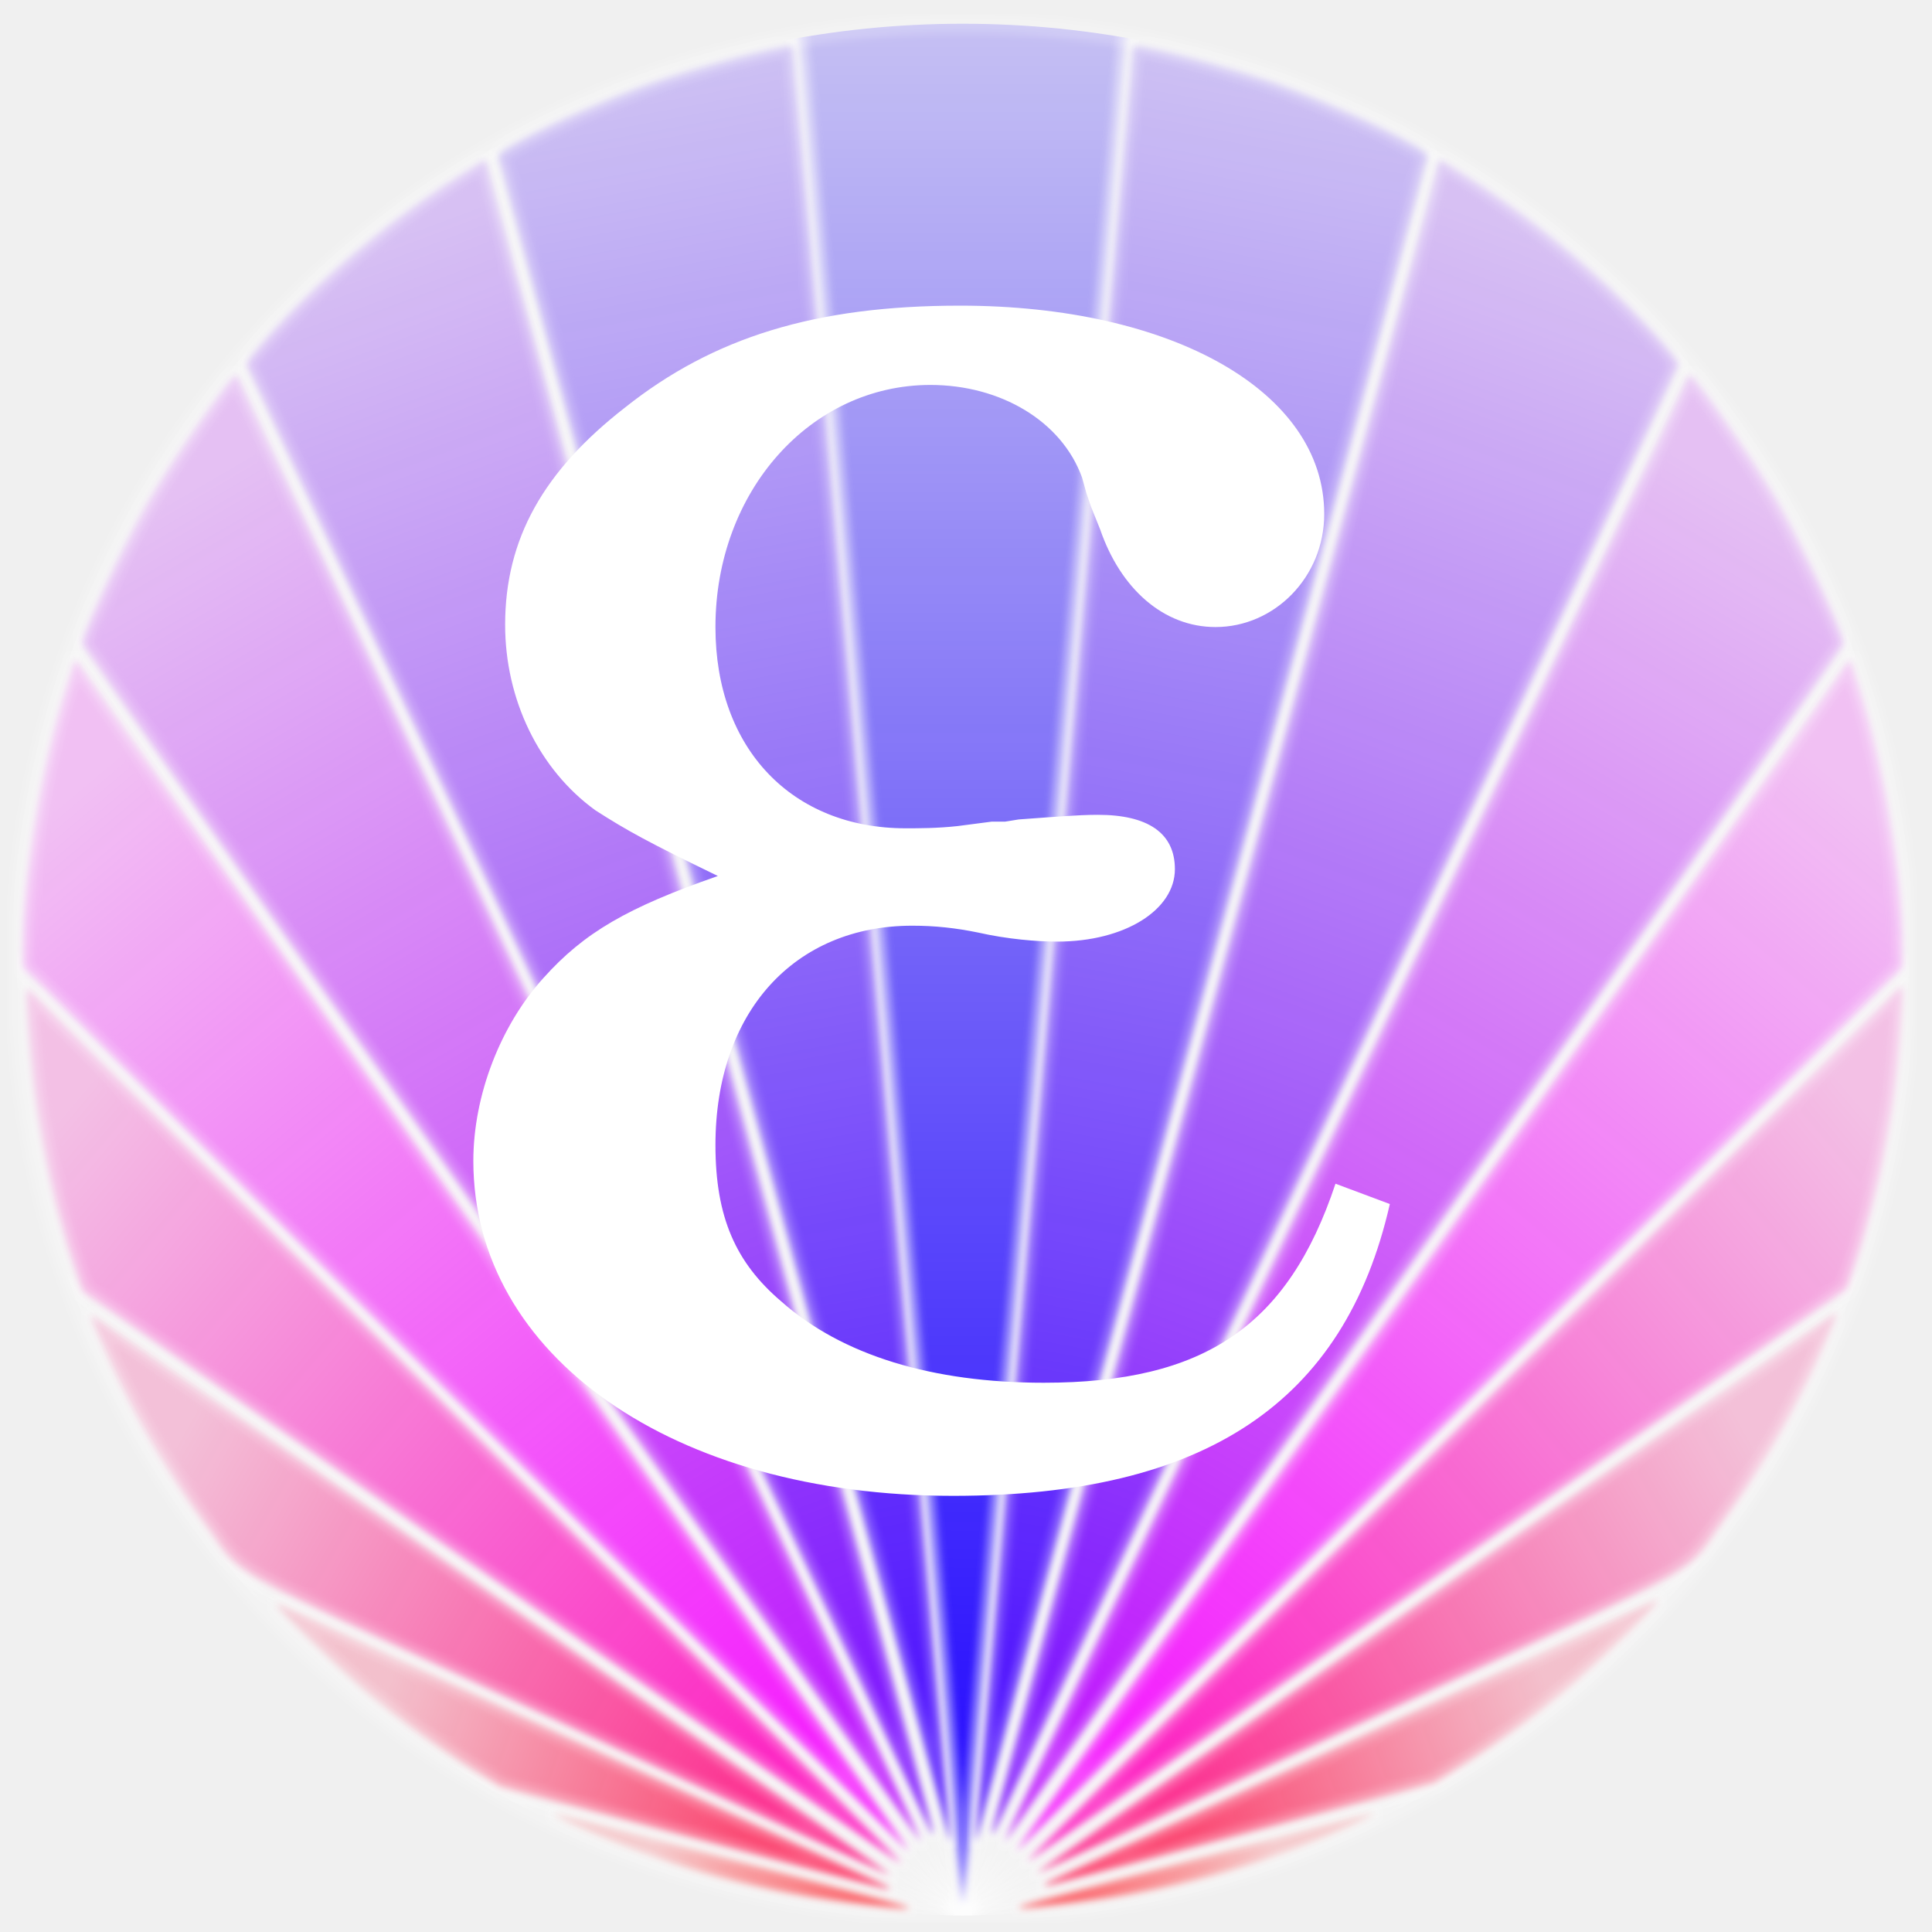
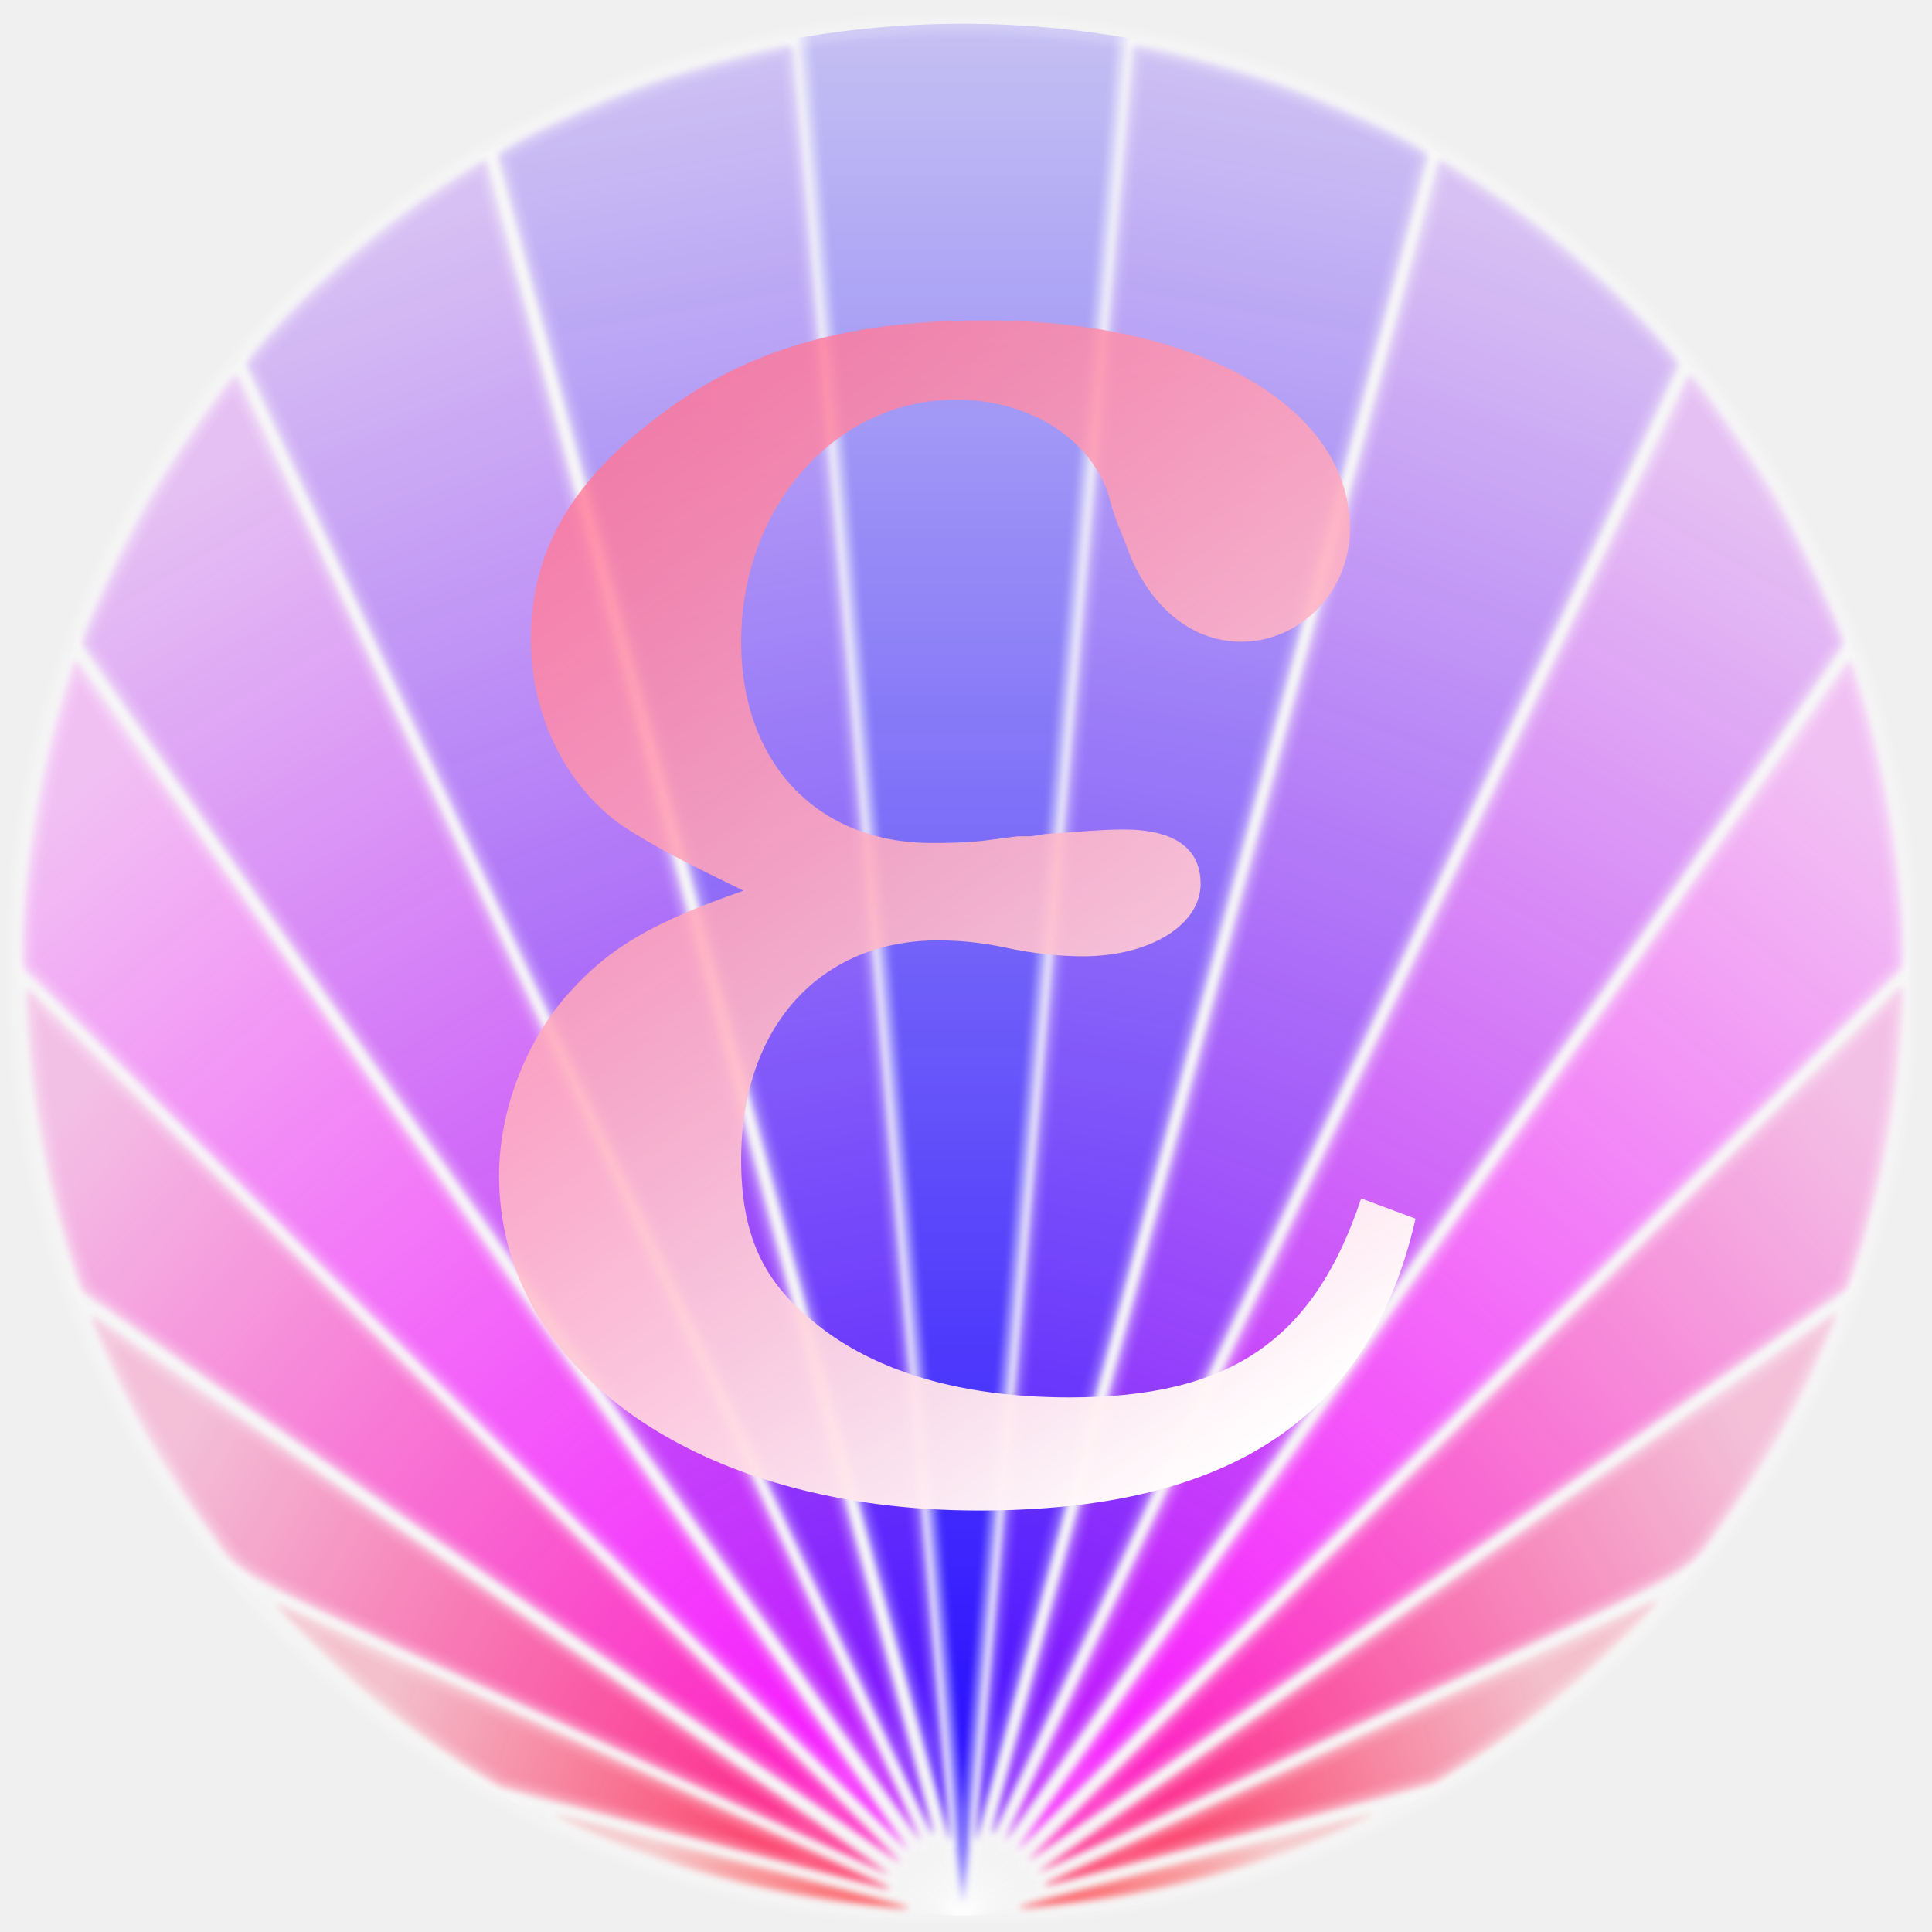
<svg xmlns="http://www.w3.org/2000/svg" xmlns:xlink="http://www.w3.org/1999/xlink" width="150mm" height="150mm" viewBox="0 0 150 150" version="1.1" id="svg8">
  <defs id="defs2">
+     <linearGradient id="linearGradient1054">
+       <stop style="stop-color:#ff2257;stop-opacity:0.686" offset="0" id="stop1050" />
+       <stop style="stop-color:#ffffff;stop-opacity:1" offset="1" id="stop1052" />
+     </linearGradient>
    <linearGradient id="linearGradient1428">
      <stop style="stop-color:#ff000a;stop-opacity:1" offset="0" id="stop1424" />
      <stop style="stop-color:#ff000a;stop-opacity:0.2" offset="1" id="stop1426" />
    </linearGradient>
    <linearGradient id="linearGradient1422">
      <stop style="stop-color:#ff003d;stop-opacity:1" offset="0" id="stop1418" />
      <stop style="stop-color:#ff003d;stop-opacity:0.2" offset="1" id="stop1420" />
    </linearGradient>
    <linearGradient id="linearGradient1416">
      <stop style="stop-color:#ff0078;stop-opacity:1" offset="0" id="stop1412" />
      <stop style="stop-color:#ff0078;stop-opacity:0.2" offset="1" id="stop1414" />
    </linearGradient>
    <linearGradient id="linearGradient1410">
      <stop style="stop-color:#ff00ba;stop-opacity:1" offset="0" id="stop1406" />
      <stop style="stop-color:#ff00ba;stop-opacity:0.2" offset="1" id="stop1408" />
    </linearGradient>
    <linearGradient id="linearGradient1404">
      <stop style="stop-color:#f500ff;stop-opacity:1" offset="0" id="stop1400" />
      <stop style="stop-color:#f500ff;stop-opacity:0.2" offset="1" id="stop1402" />
    </linearGradient>
    <linearGradient id="linearGradient1398">
      <stop style="stop-color:#b700ff;stop-opacity:1" offset="0" id="stop1394" />
      <stop style="stop-color:#b700ff;stop-opacity:0.2" offset="1" id="stop1396" />
    </linearGradient>
    <linearGradient id="linearGradient1392">
      <stop style="stop-color:#7300ff;stop-opacity:1" offset="0" id="stop1388" />
      <stop style="stop-color:#7300ff;stop-opacity:0.2" offset="1" id="stop1390" />
    </linearGradient>
    <linearGradient id="linearGradient1386">
      <stop style="stop-color:#4100ff;stop-opacity:1" offset="0" id="stop1382" />
      <stop style="stop-color:#4100ff;stop-opacity:0.2" offset="1" id="stop1384" />
    </linearGradient>
    <linearGradient id="linearGradient1344">
      <stop style="stop-color:#7300ff;stop-opacity:1" offset="0" id="stop1340" />
      <stop style="stop-color:#7300ff;stop-opacity:0.2" offset="1" id="stop1342" />
    </linearGradient>
    <linearGradient id="linearGradient1334">
      <stop style="stop-color:#ff000a;stop-opacity:1" offset="0" id="stop1330" />
      <stop style="stop-color:#ff000a;stop-opacity:0.2" offset="1" id="stop1332" />
    </linearGradient>
    <linearGradient id="linearGradient1320">
      <stop style="stop-color:#ff003d;stop-opacity:1" offset="0" id="stop1316" />
      <stop style="stop-color:#ff003d;stop-opacity:0.2" offset="1" id="stop1318" />
    </linearGradient>
    <linearGradient id="linearGradient1306">
      <stop style="stop-color:#ff0078;stop-opacity:1" offset="0" id="stop1302" />
      <stop style="stop-color:#ff0078;stop-opacity:0.2" offset="1" id="stop1304" />
    </linearGradient>
    <linearGradient id="linearGradient1292">
      <stop style="stop-color:#ff00ba;stop-opacity:1" offset="0" id="stop1288" />
      <stop style="stop-color:#ff00ba;stop-opacity:0.2" offset="1" id="stop1290" />
    </linearGradient>
    <linearGradient id="linearGradient1278">
      <stop style="stop-color:#f500ff;stop-opacity:1" offset="0" id="stop1274" />
      <stop style="stop-color:#f500ff;stop-opacity:0.2" offset="1" id="stop1276" />
    </linearGradient>
    <linearGradient id="linearGradient1264">
      <stop style="stop-color:#b700ff;stop-opacity:1" offset="0" id="stop1260" />
      <stop style="stop-color:#b700ff;stop-opacity:0.2" offset="1" id="stop1262" />
    </linearGradient>
    <linearGradient id="linearGradient1236">
      <stop style="stop-color:#4100ff;stop-opacity:1" offset="0" id="stop1232" />
      <stop style="stop-color:#4100ff;stop-opacity:0.2" offset="1" id="stop1234" />
    </linearGradient>
    <linearGradient id="linearGradient1148">
      <stop style="stop-color:#1b00ff;stop-opacity:0.2" offset="0" id="stop1144" />
      <stop style="stop-color:#1b00ff;stop-opacity:1" offset="1" id="stop1146" />
    </linearGradient>
    <linearGradient id="linearGradient28">
      <stop style="stop-color:#000000;stop-opacity:0" offset="0" id="stop24" />
      <stop style="stop-color:#5900ff;stop-opacity:0.918" offset="0.079" id="stop871" />
      <stop style="stop-color:#ff00c8;stop-opacity:0.808" offset="0.189" id="stop869" />
      <stop style="stop-color:#ff005a;stop-opacity:1" offset="0.307" id="stop867" />
      <stop style="stop-color:#ff0030;stop-opacity:1" offset="0.413" id="stop865" />
      <stop style="stop-color:#ff9900;stop-opacity:1" offset="0.515" id="stop863" />
      <stop style="stop-color:#e5ff00;stop-opacity:1" offset="0.641" id="stop861" />
      <stop style="stop-color:#3bff00;stop-opacity:0.985" offset="0.767" id="stop859" />
      <stop style="stop-color:#71e0b8;stop-opacity:0.977" offset="0.87" id="stop857" />
      <stop style="stop-color:#0098f7;stop-opacity:1" offset="1" id="stop26" />
    </linearGradient>
    <linearGradient xlink:href="#linearGradient28" id="linearGradient30" x1="-110.115" y1="-18.709" x2="-109.896" y2="-87.704" gradientUnits="userSpaceOnUse" gradientTransform="matrix(1.005068,0,0,1,0.9019413,0)" />
    <clipPath clipPathUnits="userSpaceOnUse" id="clipPath2813">
      <circle style="fill:none;stroke:#000000;stroke-width:1;stroke-linecap:square;stroke-linejoin:miter;stroke-miterlimit:4;stroke-dasharray:none;stroke-dashoffset:0;stroke-opacity:1" id="path2815" cx="125" cy="125" r="100" />
    </clipPath>
    <clipPath clipPathUnits="userSpaceOnUse" id="clipPath2809">
      <circle style="fill:none;stroke:#000000;stroke-width:1;stroke-linecap:square;stroke-linejoin:miter;stroke-miterlimit:4;stroke-dasharray:none;stroke-dashoffset:0;stroke-opacity:1" id="path2811" cx="125" cy="125" r="100" />
    </clipPath>
    <clipPath clipPathUnits="userSpaceOnUse" id="clipPath2805">
      <circle style="fill:none;stroke:#000000;stroke-width:1;stroke-linecap:square;stroke-linejoin:miter;stroke-miterlimit:4;stroke-dasharray:none;stroke-dashoffset:0;stroke-opacity:1" id="path2807" cx="125" cy="125" r="100" />
    </clipPath>
    <clipPath clipPathUnits="userSpaceOnUse" id="clipPath2801">
      <circle style="fill:none;stroke:#000000;stroke-width:1;stroke-linecap:square;stroke-linejoin:miter;stroke-miterlimit:4;stroke-dasharray:none;stroke-dashoffset:0;stroke-opacity:1" id="path2803" cx="125" cy="125" r="100" />
    </clipPath>
    <clipPath clipPathUnits="userSpaceOnUse" id="clipPath2797">
      <circle style="fill:none;stroke:#000000;stroke-width:1;stroke-linecap:square;stroke-linejoin:miter;stroke-miterlimit:4;stroke-dasharray:none;stroke-dashoffset:0;stroke-opacity:1" id="path2799" cx="125" cy="125" r="100" />
    </clipPath>
    <clipPath clipPathUnits="userSpaceOnUse" id="clipPath2793">
      <circle style="fill:none;stroke:#000000;stroke-width:1;stroke-linecap:square;stroke-linejoin:miter;stroke-miterlimit:4;stroke-dasharray:none;stroke-dashoffset:0;stroke-opacity:1" id="path2795" cx="125" cy="125" r="100" />
    </clipPath>
    <clipPath clipPathUnits="userSpaceOnUse" id="clipPath2789">
      <circle style="fill:none;stroke:#000000;stroke-width:1;stroke-linecap:square;stroke-linejoin:miter;stroke-miterlimit:4;stroke-dasharray:none;stroke-dashoffset:0;stroke-opacity:1" id="path2791" cx="125" cy="125" r="100" />
    </clipPath>
    <clipPath clipPathUnits="userSpaceOnUse" id="clipPath2785">
      <circle style="fill:none;stroke:#000000;stroke-width:1;stroke-linecap:square;stroke-linejoin:miter;stroke-miterlimit:4;stroke-dasharray:none;stroke-dashoffset:0;stroke-opacity:1" id="path2787" cx="125" cy="125" r="100" />
    </clipPath>
    <clipPath clipPathUnits="userSpaceOnUse" id="clipPath2781">
      <circle style="fill:none;stroke:#000000;stroke-width:1;stroke-linecap:square;stroke-linejoin:miter;stroke-miterlimit:4;stroke-dasharray:none;stroke-dashoffset:0;stroke-opacity:1" id="path2783" cx="125" cy="125" r="100" />
    </clipPath>
    <clipPath clipPathUnits="userSpaceOnUse" id="clipPath2777">
      <circle style="fill:none;stroke:#000000;stroke-width:1;stroke-linecap:square;stroke-linejoin:miter;stroke-miterlimit:4;stroke-dasharray:none;stroke-dashoffset:0;stroke-opacity:1" id="path2779" cx="125" cy="125" r="100" />
    </clipPath>
    <clipPath clipPathUnits="userSpaceOnUse" id="clipPath2773">
      <circle style="fill:none;stroke:#000000;stroke-width:1;stroke-linecap:square;stroke-linejoin:miter;stroke-miterlimit:4;stroke-dasharray:none;stroke-dashoffset:0;stroke-opacity:1" id="path2775" cx="125" cy="125" r="100" />
    </clipPath>
    <clipPath clipPathUnits="userSpaceOnUse" id="clipPath2769">
      <circle style="fill:none;stroke:#000000;stroke-width:1;stroke-linecap:square;stroke-linejoin:miter;stroke-miterlimit:4;stroke-dasharray:none;stroke-dashoffset:0;stroke-opacity:1" id="path2771" cx="125" cy="125" r="100" />
    </clipPath>
    <clipPath clipPathUnits="userSpaceOnUse" id="clipPath2765">
      <circle style="fill:none;stroke:#000000;stroke-width:1;stroke-linecap:square;stroke-linejoin:miter;stroke-miterlimit:4;stroke-dasharray:none;stroke-dashoffset:0;stroke-opacity:1" id="path2767" cx="125" cy="125" r="100" />
    </clipPath>
    <clipPath clipPathUnits="userSpaceOnUse" id="clipPath2761">
      <circle style="fill:none;stroke:#000000;stroke-width:1;stroke-linecap:square;stroke-linejoin:miter;stroke-miterlimit:4;stroke-dasharray:none;stroke-dashoffset:0;stroke-opacity:1" id="path2763" cx="125" cy="125" r="100" />
    </clipPath>
    <clipPath clipPathUnits="userSpaceOnUse" id="clipPath2757">
      <circle style="fill:none;stroke:#000000;stroke-width:1;stroke-linecap:square;stroke-linejoin:miter;stroke-miterlimit:4;stroke-dasharray:none;stroke-dashoffset:0;stroke-opacity:1" id="path2759" cx="125" cy="125" r="100" />
    </clipPath>
    <clipPath clipPathUnits="userSpaceOnUse" id="clipPath2753">
      <circle style="fill:none;stroke:#000000;stroke-width:1;stroke-linecap:square;stroke-linejoin:miter;stroke-miterlimit:4;stroke-dasharray:none;stroke-dashoffset:0;stroke-opacity:1" id="path2755" cx="125" cy="125" r="100" />
    </clipPath>
    <clipPath clipPathUnits="userSpaceOnUse" id="clipPath2749">
      <circle style="fill:none;stroke:#000000;stroke-width:1;stroke-linecap:square;stroke-linejoin:miter;stroke-miterlimit:4;stroke-dasharray:none;stroke-dashoffset:0;stroke-opacity:1" id="path2751" cx="125" cy="125" r="100" />
    </clipPath>
    <clipPath clipPathUnits="userSpaceOnUse" id="clipPath2745">
      <circle style="fill:none;stroke:#000000;stroke-width:1;stroke-linecap:square;stroke-linejoin:miter;stroke-miterlimit:4;stroke-dasharray:none;stroke-dashoffset:0;stroke-opacity:1" id="path2747" cx="125" cy="125" r="100" />
    </clipPath>
    <linearGradient xlink:href="#linearGradient1148" id="linearGradient1142" x1="125.267" y1="25.03" x2="125" y2="225" gradientUnits="userSpaceOnUse" />
    <linearGradient xlink:href="#linearGradient1386" id="linearGradient1230" x1="413.766" y1="482.327" x2="483.863" y2="105.561" gradientUnits="userSpaceOnUse" gradientTransform="matrix(0.3770284,0,0,0.3770284,-81.25956,-33.14462)" />
    <linearGradient xlink:href="#linearGradient1264" id="linearGradient1258" x1="413.766" y1="482.327" x2="582.353" y2="193.949" gradientUnits="userSpaceOnUse" gradientTransform="matrix(0.3770284,0,0,0.3770284,-81.25956,-33.14462)" />
    <linearGradient xlink:href="#linearGradient1278" id="linearGradient1272" x1="413.766" y1="482.327" x2="604.071" y2="257.084" gradientUnits="userSpaceOnUse" gradientTransform="matrix(0.3770284,0,0,0.3770284,-81.25956,-33.14462)" />
    <linearGradient xlink:href="#linearGradient1292" id="linearGradient1286" x1="413.766" y1="482.327" x2="604.576" y2="322.239" gradientUnits="userSpaceOnUse" gradientTransform="matrix(0.3770284,0,0,0.3770284,-81.25956,-33.14462)" />
    <linearGradient xlink:href="#linearGradient1306" id="linearGradient1300" x1="413.766" y1="482.327" x2="578.817" y2="389.414" gradientUnits="userSpaceOnUse" gradientTransform="matrix(0.3770284,0,0,0.3770284,-81.25956,-33.14462)" />
    <linearGradient xlink:href="#linearGradient1320" id="linearGradient1314" x1="413.766" y1="482.327" x2="535.381" y2="438.911" gradientUnits="userSpaceOnUse" gradientTransform="matrix(0.3770284,0,0,0.3770284,-81.25956,-33.14462)" />
    <linearGradient xlink:href="#linearGradient1334" id="linearGradient1328" x1="413.766" y1="482.327" x2="478.571" y2="470.536" gradientUnits="userSpaceOnUse" gradientTransform="matrix(0.3770284,0,0,0.3770284,-81.25956,-33.14462)" />
    <linearGradient xlink:href="#linearGradient1344" id="linearGradient1338" x1="413.766" y1="482.327" x2="541.428" y2="140.332" gradientUnits="userSpaceOnUse" gradientTransform="matrix(0.3770284,0,0,0.3770284,-81.25956,-33.14462)" />
    <linearGradient xlink:href="#linearGradient1236" id="linearGradient1352" gradientUnits="userSpaceOnUse" x1="413.766" y1="482.327" x2="483.863" y2="105.561" gradientTransform="matrix(-0.3770284,0,0,0.3770284,230.7856,-33.13703)" />
    <linearGradient xlink:href="#linearGradient1392" id="linearGradient1356" gradientUnits="userSpaceOnUse" x1="413.766" y1="482.327" x2="541.428" y2="140.332" gradientTransform="matrix(-0.3770284,0,0,0.3770284,230.7103,-33.14462)" />
    <linearGradient xlink:href="#linearGradient1398" id="linearGradient1360" gradientUnits="userSpaceOnUse" x1="413.766" y1="482.327" x2="582.353" y2="193.949" gradientTransform="matrix(-0.3770284,0,0,0.3770284,230.7693,-33.14462)" />
    <linearGradient xlink:href="#linearGradient1404" id="linearGradient1364" gradientUnits="userSpaceOnUse" x1="413.766" y1="482.327" x2="604.071" y2="257.084" gradientTransform="matrix(-0.3770284,0,0,0.3770284,230.7423,-33.14462)" />
    <linearGradient xlink:href="#linearGradient1410" id="linearGradient1368" gradientUnits="userSpaceOnUse" x1="413.766" y1="482.327" x2="604.576" y2="322.239" gradientTransform="matrix(-0.3770284,0,0,0.3770284,231.0469,-32.95419)" />
    <linearGradient xlink:href="#linearGradient1416" id="linearGradient1372" gradientUnits="userSpaceOnUse" x1="413.766" y1="482.327" x2="578.817" y2="389.414" gradientTransform="matrix(-0.3770284,0,0,0.3770284,230.9296,-32.95419)" />
    <linearGradient xlink:href="#linearGradient1422" id="linearGradient1376" gradientUnits="userSpaceOnUse" x1="413.766" y1="482.327" x2="535.381" y2="438.911" gradientTransform="matrix(-0.3770284,0,0,0.3770284,231.4351,-32.85898)" />
    <linearGradient xlink:href="#linearGradient1428" id="linearGradient1380" gradientUnits="userSpaceOnUse" x1="413.766" y1="482.327" x2="478.571" y2="470.536" gradientTransform="matrix(-0.3770284,0,0,0.3770284,230.9273,-33.10232)" />
    <filter style="color-interpolation-filters:sRGB" id="filter3878" x="-0.025" width="1.05" y="-0.004" height="1.009">
      <feGaussianBlur stdDeviation="0.375" id="feGaussianBlur3880" />
    </filter>
    <filter style="color-interpolation-filters:sRGB" id="filter3882" x="-0.05" width="1.101" y="-0.004" height="1.009">
      <feGaussianBlur stdDeviation="0.375" id="feGaussianBlur3884" />
    </filter>
    <filter style="color-interpolation-filters:sRGB" id="filter3886" x="-0.017" width="1.034" y="-0.005" height="1.009">
      <feGaussianBlur stdDeviation="0.375" id="feGaussianBlur3888" />
    </filter>
    <filter style="color-interpolation-filters:sRGB" id="filter3890" x="-0.01" width="1.021" y="-0.005" height="1.01">
      <feGaussianBlur stdDeviation="0.375" id="feGaussianBlur3892" />
    </filter>
    <filter style="color-interpolation-filters:sRGB" id="filter3894" x="-0.008" width="1.015" y="-0.005" height="1.011">
      <feGaussianBlur stdDeviation="0.375" id="feGaussianBlur3896" />
    </filter>
    <filter style="color-interpolation-filters:sRGB" id="filter3898" x="-0.006" width="1.012" y="-0.006" height="1.012">
      <feGaussianBlur stdDeviation="0.375" id="feGaussianBlur3900" />
    </filter>
    <filter style="color-interpolation-filters:sRGB" id="filter3902" x="-0.005" width="1.011" y="-0.008" height="1.015">
      <feGaussianBlur stdDeviation="0.375" id="feGaussianBlur3904" />
    </filter>
    <filter style="color-interpolation-filters:sRGB" id="filter3906" x="-0.005" width="1.01" y="-0.01" height="1.021">
      <feGaussianBlur stdDeviation="0.375" id="feGaussianBlur3908" />
    </filter>
    <filter style="color-interpolation-filters:sRGB" id="filter3910" x="-0.005" width="1.009" y="-0.017" height="1.034">
      <feGaussianBlur stdDeviation="0.375" id="feGaussianBlur3912" />
    </filter>
    <filter style="color-interpolation-filters:sRGB" id="filter3914" x="-0.05" width="1.101" y="-0.004" height="1.009">
      <feGaussianBlur stdDeviation="0.375" id="feGaussianBlur3916" />
    </filter>
    <filter style="color-interpolation-filters:sRGB" id="filter3918" x="-0.017" width="1.034" y="-0.005" height="1.009">
      <feGaussianBlur stdDeviation="0.375" id="feGaussianBlur3920" />
    </filter>
    <filter style="color-interpolation-filters:sRGB" id="filter3922" x="-0.01" width="1.021" y="-0.005" height="1.01">
      <feGaussianBlur stdDeviation="0.375" id="feGaussianBlur3924" />
    </filter>
    <filter style="color-interpolation-filters:sRGB" id="filter3926" x="-0.008" width="1.015" y="-0.005" height="1.011">
      <feGaussianBlur stdDeviation="0.375" id="feGaussianBlur3928" />
    </filter>
    <filter style="color-interpolation-filters:sRGB" id="filter3930" x="-0.006" width="1.012" y="-0.006" height="1.012">
      <feGaussianBlur stdDeviation="0.375" id="feGaussianBlur3932" />
    </filter>
    <filter style="color-interpolation-filters:sRGB" id="filter3934" x="-0.005" width="1.011" y="-0.008" height="1.015">
      <feGaussianBlur stdDeviation="0.375" id="feGaussianBlur3936" />
    </filter>
    <filter style="color-interpolation-filters:sRGB" id="filter3938" x="-0.005" width="1.01" y="-0.01" height="1.021">
      <feGaussianBlur stdDeviation="0.375" id="feGaussianBlur3940" />
    </filter>
    <filter style="color-interpolation-filters:sRGB" id="filter3942" x="-0.005" width="1.009" y="-0.017" height="1.034">
      <feGaussianBlur stdDeviation="0.375" id="feGaussianBlur3944" />
    </filter>
    <filter style="color-interpolation-filters:sRGB" id="filter3946" x="-0.005" width="1.009" y="-0.005" height="1.009">
      <feGaussianBlur stdDeviation="0.275" id="feGaussianBlur3948" />
    </filter>
    <filter style="color-interpolation-filters:sRGB" id="filter3950" x="-0.019" width="1.038" y="-0.005" height="1.009">
      <feGaussianBlur stdDeviation="0.275" id="feGaussianBlur3952" />
    </filter>
    <filter style="color-interpolation-filters:sRGB" id="filter3954" x="-0.012" width="1.025" y="-0.005" height="1.01">
      <feGaussianBlur stdDeviation="0.275" id="feGaussianBlur3956" />
    </filter>
    <filter style="color-interpolation-filters:sRGB" id="filter3958" x="-0.01" width="1.02" y="-0.006" height="1.012">
      <feGaussianBlur stdDeviation="0.275" id="feGaussianBlur3960" />
    </filter>
    <filter style="color-interpolation-filters:sRGB" id="filter3962" x="-0.01" width="1.019" y="-0.007" height="1.014">
      <feGaussianBlur stdDeviation="0.275" id="feGaussianBlur3964" />
    </filter>
    <filter style="color-interpolation-filters:sRGB" id="filter3966" x="-0.01" width="1.019" y="-0.01" height="1.019">
      <feGaussianBlur stdDeviation="0.275" id="feGaussianBlur3968" />
    </filter>
    <filter style="color-interpolation-filters:sRGB" id="filter3970" x="-0.011" width="1.021" y="-0.015" height="1.03">
      <feGaussianBlur stdDeviation="0.275" id="feGaussianBlur3972" />
    </filter>
    <filter style="color-interpolation-filters:sRGB" id="filter3974" x="-0.014" width="1.028" y="-0.03" height="1.06">
      <feGaussianBlur stdDeviation="0.275" id="feGaussianBlur3976" />
    </filter>
    <filter style="color-interpolation-filters:sRGB" id="filter3978" x="-0.024" width="1.048" y="-0.09" height="1.179">
      <feGaussianBlur stdDeviation="0.275" id="feGaussianBlur3980" />
    </filter>
    <filter style="color-interpolation-filters:sRGB" id="filter3982" x="-0.019" width="1.038" y="-0.005" height="1.009">
      <feGaussianBlur stdDeviation="0.275" id="feGaussianBlur3984" />
    </filter>
    <filter style="color-interpolation-filters:sRGB" id="filter3986" x="-0.012" width="1.025" y="-0.005" height="1.01">
      <feGaussianBlur stdDeviation="0.275" id="feGaussianBlur3988" />
    </filter>
    <filter style="color-interpolation-filters:sRGB" id="filter3990" x="-0.01" width="1.02" y="-0.006" height="1.012">
      <feGaussianBlur stdDeviation="0.275" id="feGaussianBlur3992" />
    </filter>
    <filter style="color-interpolation-filters:sRGB" id="filter3994" x="-0.01" width="1.019" y="-0.007" height="1.014">
      <feGaussianBlur stdDeviation="0.275" id="feGaussianBlur3996" />
    </filter>
    <filter style="color-interpolation-filters:sRGB" id="filter3998" x="-0.01" width="1.019" y="-0.01" height="1.019">
      <feGaussianBlur stdDeviation="0.275" id="feGaussianBlur4000" />
    </filter>
    <filter style="color-interpolation-filters:sRGB" id="filter4002" x="-0.011" width="1.021" y="-0.015" height="1.03">
      <feGaussianBlur stdDeviation="0.275" id="feGaussianBlur4004" />
    </filter>
    <filter style="color-interpolation-filters:sRGB" id="filter4006" x="-0.014" width="1.028" y="-0.03" height="1.06">
      <feGaussianBlur stdDeviation="0.275" id="feGaussianBlur4008" />
    </filter>
    <filter style="color-interpolation-filters:sRGB" id="filter4010" x="-0.024" width="1.048" y="-0.09" height="1.179">
      <feGaussianBlur stdDeviation="0.275" id="feGaussianBlur4012" />
    </filter>
+     <linearGradient xlink:href="#linearGradient1054" id="linearGradient1056" x1="10.708" y1="-10.902" x2="97.494" y2="110.657" gradientUnits="userSpaceOnUse" gradientTransform="translate(1.992809,1.14362)" />
  </defs>
  <g id="layer1">
    <path id="path2740" style="fill:url(#linearGradient1142);fill-opacity:1;stroke:#ffffff;stroke-width:1.941;stroke-miterlimit:4;stroke-dasharray:none;stroke-opacity:0.2;filter:url(#filter3878)" d="M 107.133,20.78 125,225 142.867,20.78" clip-path="url(#clipPath2809)" transform="matrix(0.7343167,0,0,0.7343167,-17.0476,-16.51482)" />
    <path id="path2706" d="M 125,225 107.133,20.78" style="fill:none;stroke:#ffffff;stroke-width:1.941;stroke-linecap:square;stroke-linejoin:miter;stroke-miterlimit:4;stroke-dasharray:none;stroke-dashoffset:0;stroke-opacity:0.2;filter:url(#filter3882)" clip-path="url(#clipPath2805)" transform="matrix(0.7343167,0,0,0.7343167,-17.0476,-16.51482)" />
    <path style="fill:none;stroke:#ffffff;stroke-width:1.941;stroke-linecap:square;stroke-linejoin:miter;stroke-miterlimit:4;stroke-dasharray:none;stroke-dashoffset:0;stroke-opacity:0.2;filter:url(#filter3886)" d="M 125,225 71.942,26.985" id="path2708" clip-path="url(#clipPath2801)" transform="matrix(0.7343167,0,0,0.7343167,-17.0476,-16.51482)" />
    <path style="fill:none;stroke:#ffffff;stroke-width:1.941;stroke-linecap:square;stroke-linejoin:miter;stroke-miterlimit:4;stroke-dasharray:none;stroke-dashoffset:0;stroke-opacity:0.2;filter:url(#filter3890)" d="M 125,225 38.363,39.207" id="path2710" clip-path="url(#clipPath2797)" transform="matrix(0.7343167,0,0,0.7343167,-17.0476,-16.51482)" />
    <path id="path2712" d="M 125,225 7.417,57.074" style="fill:none;stroke:#ffffff;stroke-width:1.941;stroke-linecap:square;stroke-linejoin:miter;stroke-miterlimit:4;stroke-dasharray:none;stroke-dashoffset:0;stroke-opacity:0.2;filter:url(#filter3894)" clip-path="url(#clipPath2793)" transform="matrix(0.7343167,0,0,0.7343167,-17.0476,-16.51482)" />
    <path style="fill:none;stroke:#ffffff;stroke-width:1.941;stroke-linecap:square;stroke-linejoin:miter;stroke-miterlimit:4;stroke-dasharray:none;stroke-dashoffset:0;stroke-opacity:0.2;filter:url(#filter3898)" d="M 125,225 -19.957,80.043" id="path2714" clip-path="url(#clipPath2789)" transform="matrix(0.7343167,0,0,0.7343167,-17.0476,-16.51482)" />
    <path id="path2716" d="M 125,225 -42.926,107.417" style="fill:none;stroke:#ffffff;stroke-width:1.941;stroke-linecap:square;stroke-linejoin:miter;stroke-miterlimit:4;stroke-dasharray:none;stroke-dashoffset:0;stroke-opacity:0.2;filter:url(#filter3902)" clip-path="url(#clipPath2785)" transform="matrix(0.7343167,0,0,0.7343167,-17.0476,-16.51482)" />
    <path id="path2718" d="M 125,225 -60.793,138.363" style="fill:none;stroke:#ffffff;stroke-width:1.941;stroke-linecap:square;stroke-linejoin:miter;stroke-miterlimit:4;stroke-dasharray:none;stroke-dashoffset:0;stroke-opacity:0.2;filter:url(#filter3906)" clip-path="url(#clipPath2781)" transform="matrix(0.7343167,0,0,0.7343167,-17.0476,-16.51482)" />
    <path style="fill:none;stroke:#ffffff;stroke-width:1.941;stroke-linecap:square;stroke-linejoin:miter;stroke-miterlimit:4;stroke-dasharray:none;stroke-dashoffset:0;stroke-opacity:0.2;filter:url(#filter3910)" d="M 125,225 -73.015,171.942" id="path2720" clip-path="url(#clipPath2777)" transform="matrix(0.7343167,0,0,0.7343167,-17.0476,-16.51482)" />
    <path style="fill:none;stroke:#ffffff;stroke-width:1.941;stroke-linecap:square;stroke-linejoin:miter;stroke-miterlimit:4;stroke-dasharray:none;stroke-dashoffset:0;stroke-opacity:0.2;filter:url(#filter3914)" d="M 125,225 142.867,20.78" id="path2722" clip-path="url(#clipPath2773)" transform="matrix(0.7343167,0,0,0.7343167,-17.0476,-16.51482)" />
    <path id="path2724" d="M 125,225 178.058,26.985" style="fill:none;stroke:#ffffff;stroke-width:1.941;stroke-linecap:square;stroke-linejoin:miter;stroke-miterlimit:4;stroke-dasharray:none;stroke-dashoffset:0;stroke-opacity:0.2;filter:url(#filter3918)" clip-path="url(#clipPath2769)" transform="matrix(0.7343167,0,0,0.7343167,-17.0476,-16.51482)" />
    <path id="path2726" d="M 125,225 211.637,39.207" style="fill:none;stroke:#ffffff;stroke-width:1.941;stroke-linecap:square;stroke-linejoin:miter;stroke-miterlimit:4;stroke-dasharray:none;stroke-dashoffset:0;stroke-opacity:0.2;filter:url(#filter3922)" clip-path="url(#clipPath2765)" transform="matrix(0.7343167,0,0,0.7343167,-17.0476,-16.51482)" />
    <path style="fill:none;stroke:#ffffff;stroke-width:1.941;stroke-linecap:square;stroke-linejoin:miter;stroke-miterlimit:4;stroke-dasharray:none;stroke-dashoffset:0;stroke-opacity:0.2;filter:url(#filter3926)" d="M 125,225 242.583,57.074" id="path2728" clip-path="url(#clipPath2761)" transform="matrix(0.7343167,0,0,0.7343167,-17.0476,-16.51482)" />
    <path id="path2730" d="M 125,225 269.957,80.043" style="fill:none;stroke:#ffffff;stroke-width:1.941;stroke-linecap:square;stroke-linejoin:miter;stroke-miterlimit:4;stroke-dasharray:none;stroke-dashoffset:0;stroke-opacity:0.2;filter:url(#filter3930)" clip-path="url(#clipPath2757)" transform="matrix(0.7343167,0,0,0.7343167,-17.0476,-16.51482)" />
    <path style="fill:none;stroke:#ffffff;stroke-width:1.941;stroke-linecap:square;stroke-linejoin:miter;stroke-miterlimit:4;stroke-dasharray:none;stroke-dashoffset:0;stroke-opacity:0.2;filter:url(#filter3934)" d="M 125,225 292.926,107.417" id="path2732" clip-path="url(#clipPath2753)" transform="matrix(0.7343167,0,0,0.7343167,-17.0476,-16.51482)" />
    <path style="fill:none;stroke:#ffffff;stroke-width:1.941;stroke-linecap:square;stroke-linejoin:miter;stroke-miterlimit:4;stroke-dasharray:none;stroke-dashoffset:0;stroke-opacity:0.2;filter:url(#filter3938)" d="M 125,225 310.793,138.363" id="path2734" clip-path="url(#clipPath2749)" transform="matrix(0.7343167,0,0,0.7343167,-17.0476,-16.51482)" />
    <path id="path2736" d="M 125,225 323.015,171.942" style="fill:none;stroke:#ffffff;stroke-width:1.941;stroke-linecap:square;stroke-linejoin:miter;stroke-miterlimit:4;stroke-dasharray:none;stroke-dashoffset:0;stroke-opacity:0.2;filter:url(#filter3942)" clip-path="url(#clipPath2745)" transform="matrix(0.7343167,0,0,0.7343167,-17.0476,-16.51482)" />
    <circle style="fill:none;stroke:#ffffff;stroke-width:1.425;stroke-miterlimit:4;stroke-dasharray:none;stroke-opacity:0.2;filter:url(#filter3946)" id="path2817" cx="74.742" cy="75.275" r="73.432" />
    <path style="fill:url(#linearGradient1230);fill-opacity:1;stroke:#ffffff;stroke-width:1.425;stroke-miterlimit:4;stroke-dasharray:none;stroke-dashoffset:0;stroke-opacity:0.2;filter:url(#filter3950)" d="m 75.792,142.137 c 0.052,-0.524 2.796,-31.883 6.098,-69.688 3.302,-37.804 6.042,-68.773 6.088,-68.819 0.29,-0.29 7.692,1.643 11.309,2.954 5.124,1.856 11.708,5.04 11.548,5.583 -0.047,0.159 -7.933,29.595 -17.524,65.415 -9.592,35.82 -17.478,65.212 -17.525,65.317 -0.047,0.105 -0.044,-0.238 0.007,-0.762 z" id="path1188" />
    <path style="fill:url(#linearGradient1338);fill-opacity:1;stroke:#ffffff;stroke-width:1.425;stroke-miterlimit:4;stroke-dasharray:none;stroke-dashoffset:0;stroke-opacity:0.2;filter:url(#filter3954)" d="m 77.075,142.042 c 0.039,-0.262 7.859,-29.538 17.376,-65.059 l 17.304,-64.583 1.536,0.952 c 5.406,3.351 10.856,7.862 15.004,12.42 1.254,1.378 2.043,2.397 1.995,2.575 -0.099,0.361 -52.848,113.484 -53.104,113.885 -0.138,0.216 -0.165,0.17 -0.111,-0.19 z" id="path1190" />
    <path style="fill:url(#linearGradient1258);fill-opacity:1;stroke:#ffffff;stroke-width:1.425;stroke-miterlimit:4;stroke-dasharray:none;stroke-dashoffset:0;stroke-opacity:0.2;filter:url(#filter3958)" d="m 78.006,142.979 c 0.119,-0.525 53.001,-113.852 53.13,-113.856 0.404,-0.013 4.87,6.388 6.831,9.793 1.936,3.361 5.138,10.267 5.138,11.081 0,0.131 -14.663,21.173 -32.584,46.761 C 92.6,122.345 77.968,143.144 78.006,142.979 Z" id="path1192" />
    <path style="fill:url(#linearGradient1272);fill-opacity:1;stroke:#ffffff;stroke-width:1.425;stroke-miterlimit:4;stroke-dasharray:none;stroke-dashoffset:0;stroke-opacity:0.2;filter:url(#filter3962)" d="m 78.931,143.708 c 0,-0.11 61.794,-88.491 64.178,-91.79 l 0.519,-0.719 0.625,1.956 c 1.996,6.25 3.423,14.75 3.423,20.391 v 1.561 L 113.303,109.479 C 94.398,128.384 78.931,143.786 78.931,143.708 Z" id="path1194" />
    <path style="fill:url(#linearGradient1286);fill-opacity:1;stroke:#ffffff;stroke-width:1.425;stroke-miterlimit:4;stroke-dasharray:none;stroke-dashoffset:0;stroke-opacity:0.2;filter:url(#filter3966)" d="m 113.589,110.526 c 18.695,-18.695 34.025,-33.991 34.067,-33.991 0.159,0 -0.203,5.166 -0.555,7.917 -0.607,4.745 -1.773,9.81 -3.283,14.268 l -0.452,1.333 -31.694,22.22 c -17.432,12.221 -31.78,22.225 -31.884,22.232 -0.105,0.008 15.106,-15.283 33.801,-33.979 z" id="path1198" />
    <path style="fill:url(#linearGradient1300);fill-opacity:1;stroke:#ffffff;stroke-width:1.425;stroke-miterlimit:4;stroke-dasharray:none;stroke-dashoffset:0;stroke-opacity:0.2;filter:url(#filter3970)" d="m 111.364,123.673 c 17.158,-12.017 31.226,-21.819 31.262,-21.782 0.037,0.037 -0.512,1.366 -1.22,2.955 -2.15,4.828 -4.673,9.19 -7.76,13.415 -3.051,4.176 0.099,2.428 -27.96,15.512 -13.616,6.349 -24.927,11.59 -25.137,11.646 -0.209,0.056 13.657,-9.73 30.815,-21.747 z" id="path1200" />
    <path style="fill:url(#linearGradient1314);fill-opacity:1;stroke:#ffffff;stroke-width:1.425;stroke-miterlimit:4;stroke-dasharray:none;stroke-dashoffset:0;stroke-opacity:0.2;filter:url(#filter3974)" d="m 81.406,146.153 c 1.589,-0.847 47.264,-22.037 47.339,-21.962 0.168,0.168 -4.838,5.042 -7.231,7.04 -2.521,2.106 -5.37,4.166 -8.326,6.023 l -1.829,1.149 -14.951,4.009 c -8.223,2.205 -15.07,4.006 -15.214,4.002 -0.145,-0.003 -0.048,-0.122 0.213,-0.261 z" id="path1202" />
    <path style="fill:url(#linearGradient1328);fill-opacity:1;stroke:#ffffff;stroke-width:1.425;stroke-miterlimit:4;stroke-dasharray:none;stroke-dashoffset:0;stroke-opacity:0.2;filter:url(#filter3978)" d="m 79.137,148.063 c 0.159,-0.146 27.436,-7.386 27.519,-7.304 0.047,0.047 -0.624,0.409 -1.49,0.805 -7.298,3.34 -14.727,5.37 -22.998,6.284 -2.724,0.301 -3.158,0.332 -3.031,0.215 z" id="path1206" />
    <path style="fill:url(#linearGradient1352);fill-opacity:1;stroke:#ffffff;stroke-width:1.425;stroke-miterlimit:4;stroke-dasharray:none;stroke-dashoffset:0;stroke-opacity:0.2;filter:url(#filter3982)" d="M 73.734,142.145 C 73.682,141.621 70.938,110.262 67.636,72.457 64.333,34.653 61.594,3.684 61.548,3.638 61.258,3.348 53.856,5.281 50.239,6.592 45.115,8.448 38.531,11.632 38.691,12.175 c 0.047,0.159 7.933,29.595 17.524,65.415 9.592,35.82 17.478,65.212 17.525,65.317 0.047,0.105 0.044,-0.238 -0.007,-0.762 z" id="path1350" />
    <path style="fill:url(#linearGradient1356);fill-opacity:1;stroke:#ffffff;stroke-width:1.425;stroke-miterlimit:4;stroke-dasharray:none;stroke-dashoffset:0;stroke-opacity:0.2;filter:url(#filter3986)" d="M 72.376,142.042 C 72.336,141.78 64.517,112.504 55,76.983 L 37.696,12.4 36.16,13.352 c -5.406,3.351 -10.856,7.862 -15.004,12.42 -1.254,1.378 -2.043,2.397 -1.995,2.575 0.099,0.361 52.848,113.484 53.104,113.885 0.139,0.216 0.165,0.17 0.111,-0.19 z" id="path1354" />
    <path style="fill:url(#linearGradient1360);fill-opacity:1;stroke:#ffffff;stroke-width:1.425;stroke-miterlimit:4;stroke-dasharray:none;stroke-dashoffset:0;stroke-opacity:0.2;filter:url(#filter3990)" d="M 71.504,142.979 C 71.385,142.454 18.503,29.127 18.374,29.122 c -0.404,-0.013 -4.87,6.388 -6.831,9.793 -1.936,3.361 -5.138,10.267 -5.138,11.081 0,0.131 14.663,21.173 32.584,46.761 17.921,25.587 32.553,46.387 32.516,46.221 z" id="path1358" />
    <path style="fill:url(#linearGradient1364);fill-opacity:1;stroke:#ffffff;stroke-width:1.425;stroke-miterlimit:4;stroke-dasharray:none;stroke-dashoffset:0;stroke-opacity:0.2;filter:url(#filter3994)" d="m 70.552,143.708 c 0,-0.11 -61.794,-88.491 -64.178,-91.79 l -0.519,-0.719 -0.625,1.956 c -1.996,6.25 -3.423,14.75 -3.423,20.391 v 1.561 L 36.18,109.479 c 18.905,18.905 34.372,34.307 34.372,34.229 z" id="path1362" />
    <path style="fill:url(#linearGradient1368);fill-opacity:1;stroke:#ffffff;stroke-width:1.425;stroke-miterlimit:4;stroke-dasharray:none;stroke-dashoffset:0;stroke-opacity:0.2;filter:url(#filter3998)" d="M 36.199,110.717 C 17.504,92.022 2.173,76.725 2.131,76.725 c -0.159,0 0.203,5.166 0.555,7.917 0.607,4.745 1.773,9.81 3.283,14.268 l 0.452,1.333 31.694,22.22 c 17.432,12.221 31.78,22.226 31.884,22.232 0.105,0.008 -15.106,-15.283 -33.801,-33.979 z" id="path1366" />
    <path style="fill:url(#linearGradient1372);fill-opacity:1;stroke:#ffffff;stroke-width:1.425;stroke-miterlimit:4;stroke-dasharray:none;stroke-dashoffset:0;stroke-opacity:0.2;filter:url(#filter4002)" d="M 38.306,123.864 C 21.148,111.847 7.08,102.045 7.044,102.082 c -0.037,0.037 0.512,1.366 1.22,2.955 2.15,4.828 4.673,9.19 7.76,13.415 3.051,4.176 -0.099,2.428 27.96,15.512 13.616,6.349 24.927,11.59 25.137,11.646 0.209,0.056 -13.657,-9.73 -30.815,-21.747 z" id="path1370" />
    <path style="fill:url(#linearGradient1376);fill-opacity:1;stroke:#ffffff;stroke-width:1.425;stroke-miterlimit:4;stroke-dasharray:none;stroke-dashoffset:0;stroke-opacity:0.2;filter:url(#filter4006)" d="M 68.769,146.439 C 67.18,145.592 21.506,124.402 21.431,124.477 c -0.168,0.168 4.838,5.042 7.231,7.04 2.521,2.106 5.37,4.166 8.326,6.023 l 1.829,1.149 14.951,4.009 c 8.223,2.205 15.07,4.006 15.214,4.002 0.145,-0.003 0.048,-0.122 -0.213,-0.261 z" id="path1374" />
    <path style="fill:url(#linearGradient1380);fill-opacity:1;stroke:#ffffff;stroke-width:1.425;stroke-miterlimit:4;stroke-dasharray:none;stroke-dashoffset:0;stroke-opacity:0.2;filter:url(#filter4010)" d="m 70.531,148.105 c -0.159,-0.146 -27.436,-7.386 -27.519,-7.304 -0.047,0.047 0.624,0.409 1.49,0.805 7.298,3.34 14.727,5.37 22.998,6.284 2.724,0.301 3.158,0.332 3.031,0.215 z" id="path1378" />
-     <text xml:space="preserve" style="font-style:normal;font-weight:normal;font-size:175.664px;line-height:1.25;font-family:sans-serif;letter-spacing:0px;word-spacing:0px;fill:#000000;fill-opacity:1;stroke:none;stroke-width:4.392" x="32.892" y="113.853" id="text1054">
-       <tspan id="tspan1052" x="32.892" y="113.853" style="font-style:normal;font-variant:normal;font-weight:normal;font-stretch:normal;font-family:Symbol;-inkscape-font-specification:Symbol;fill:#ffffff;fill-opacity:1;stroke-width:4.392">e</tspan>
+     <text xml:space="preserve" style="font-style:normal;font-weight:normal;font-size:175.664px;line-height:1.25;font-family:sans-serif;letter-spacing:0px;word-spacing:0px;fill:url(#linearGradient1056);fill-opacity:1;stroke:none;stroke-width:4.392" x="34.885" y="114.997" id="text1054">
+       <tspan id="tspan1052" x="34.885" y="114.997" style="font-style:normal;font-variant:normal;font-weight:normal;font-stretch:normal;font-family:Symbol;-inkscape-font-specification:Symbol;fill:url(#linearGradient1056);fill-opacity:1;stroke-width:4.392">e</tspan>
    </text>
  </g>
</svg>
